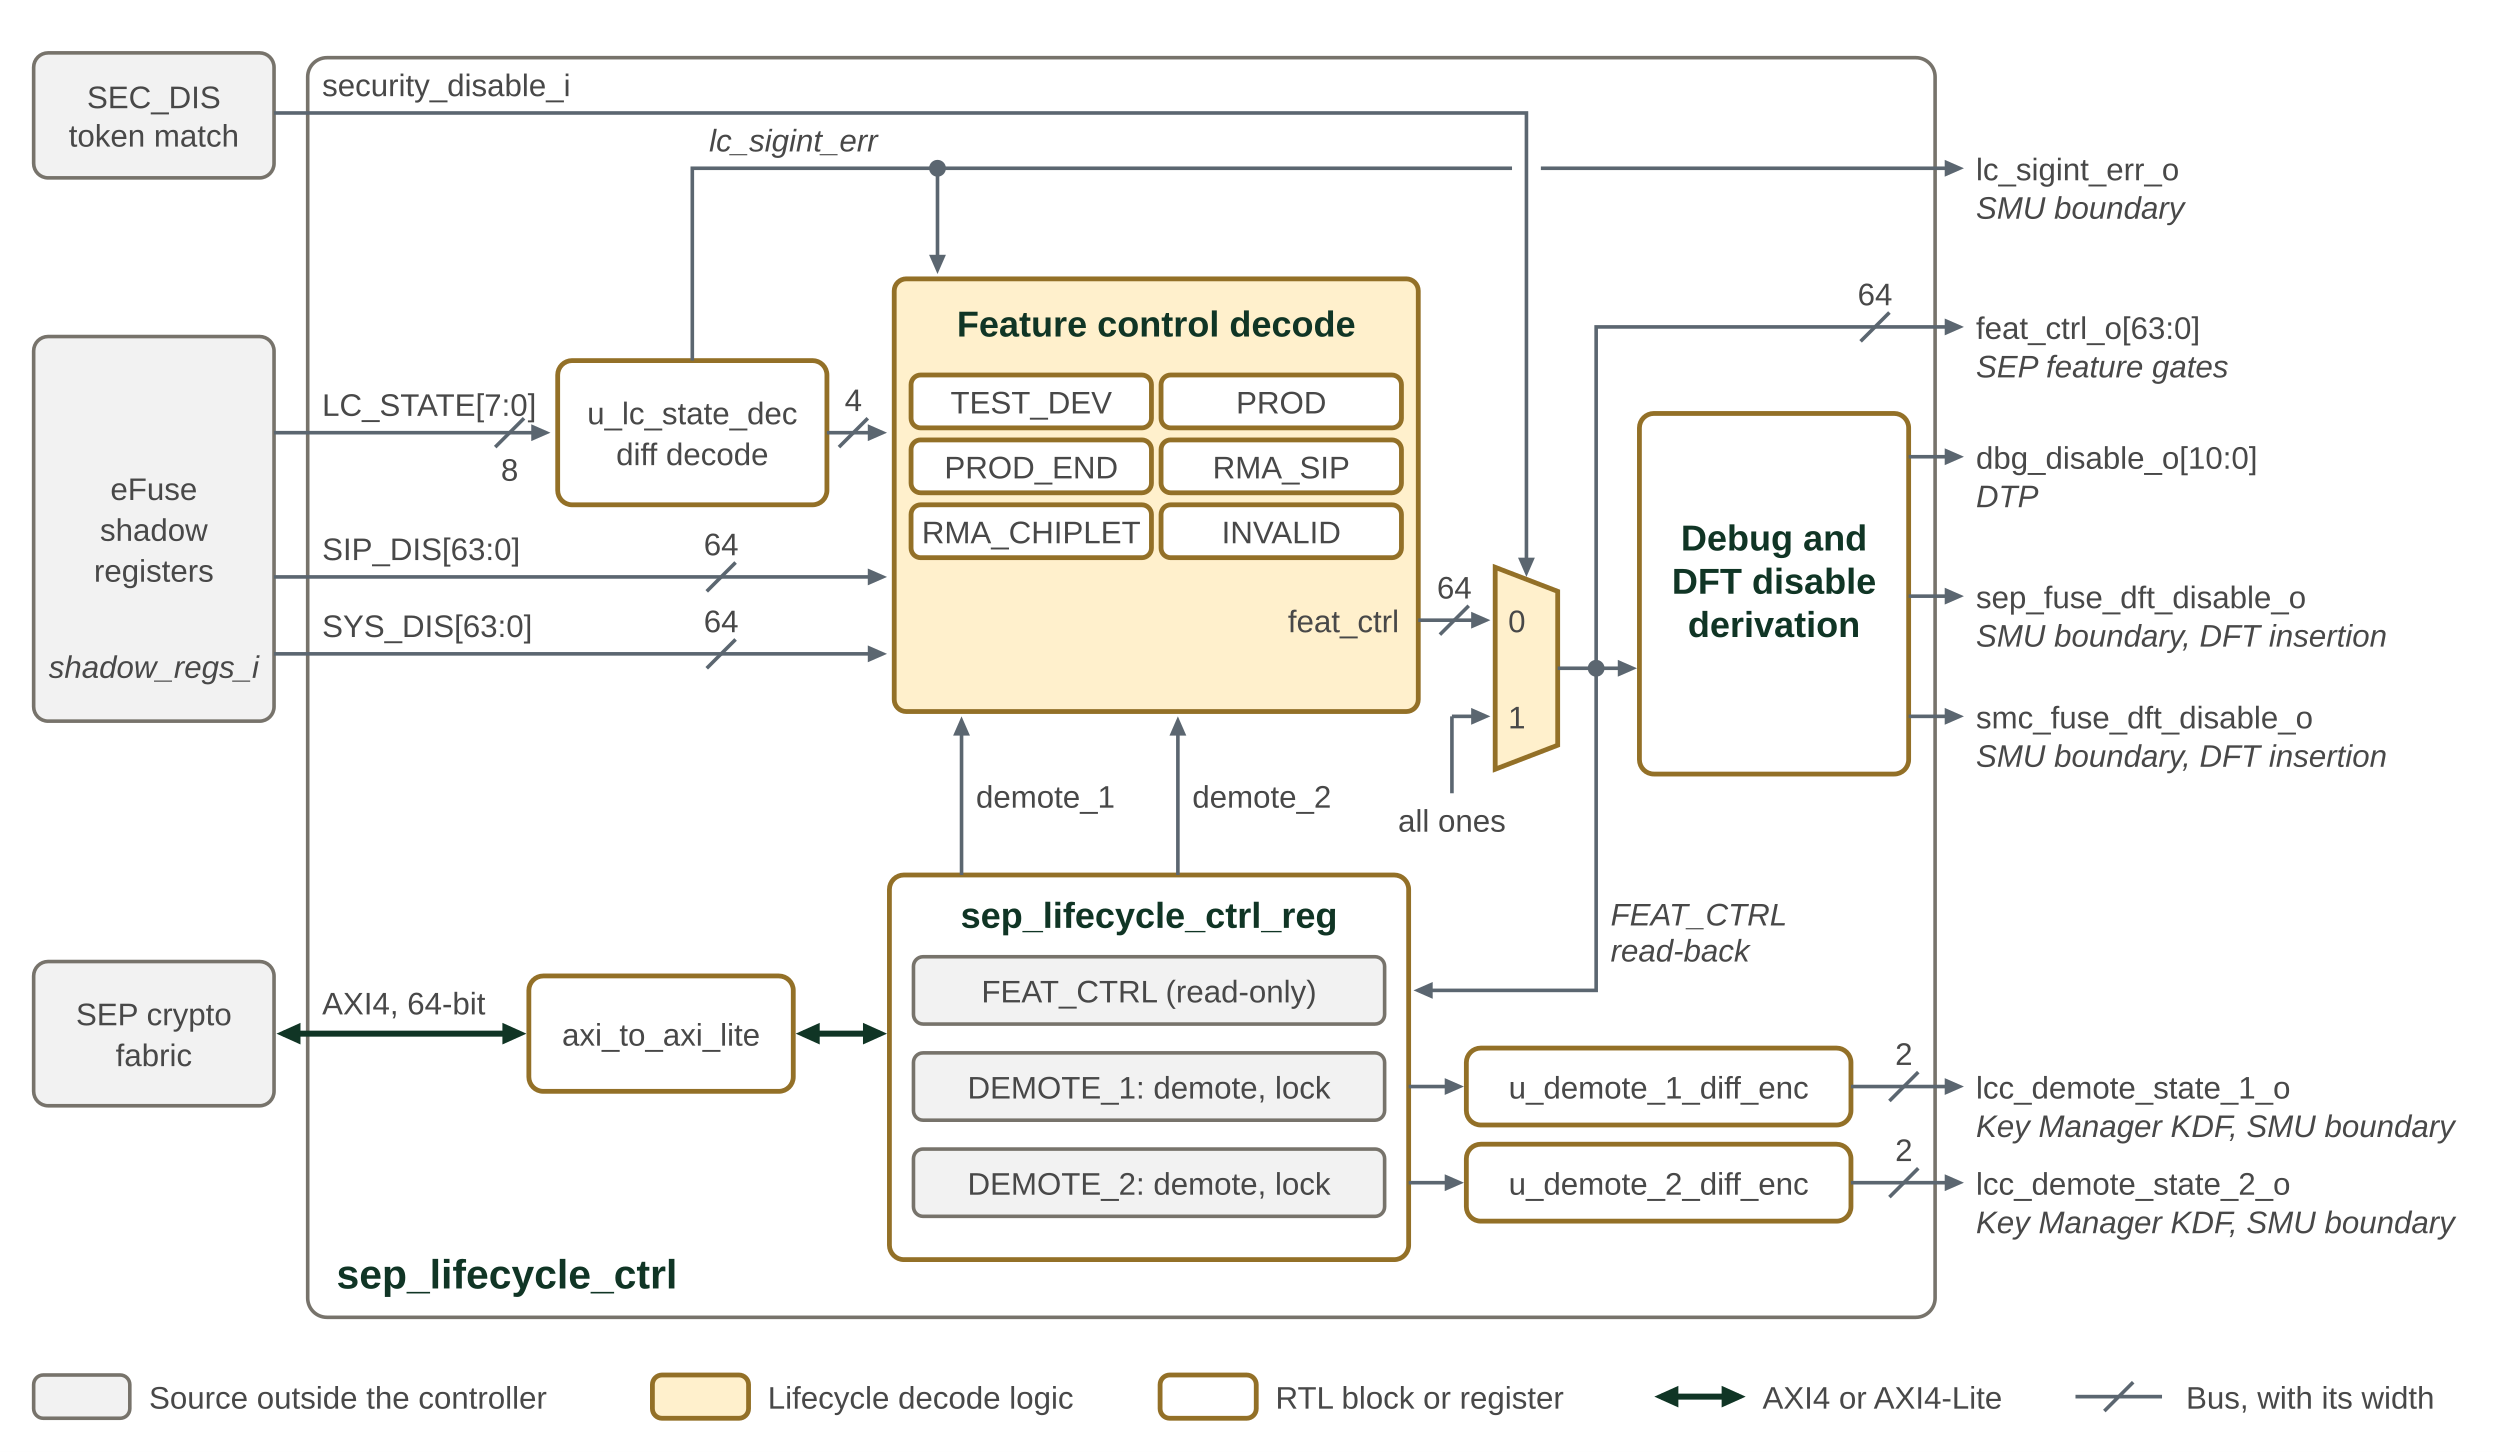
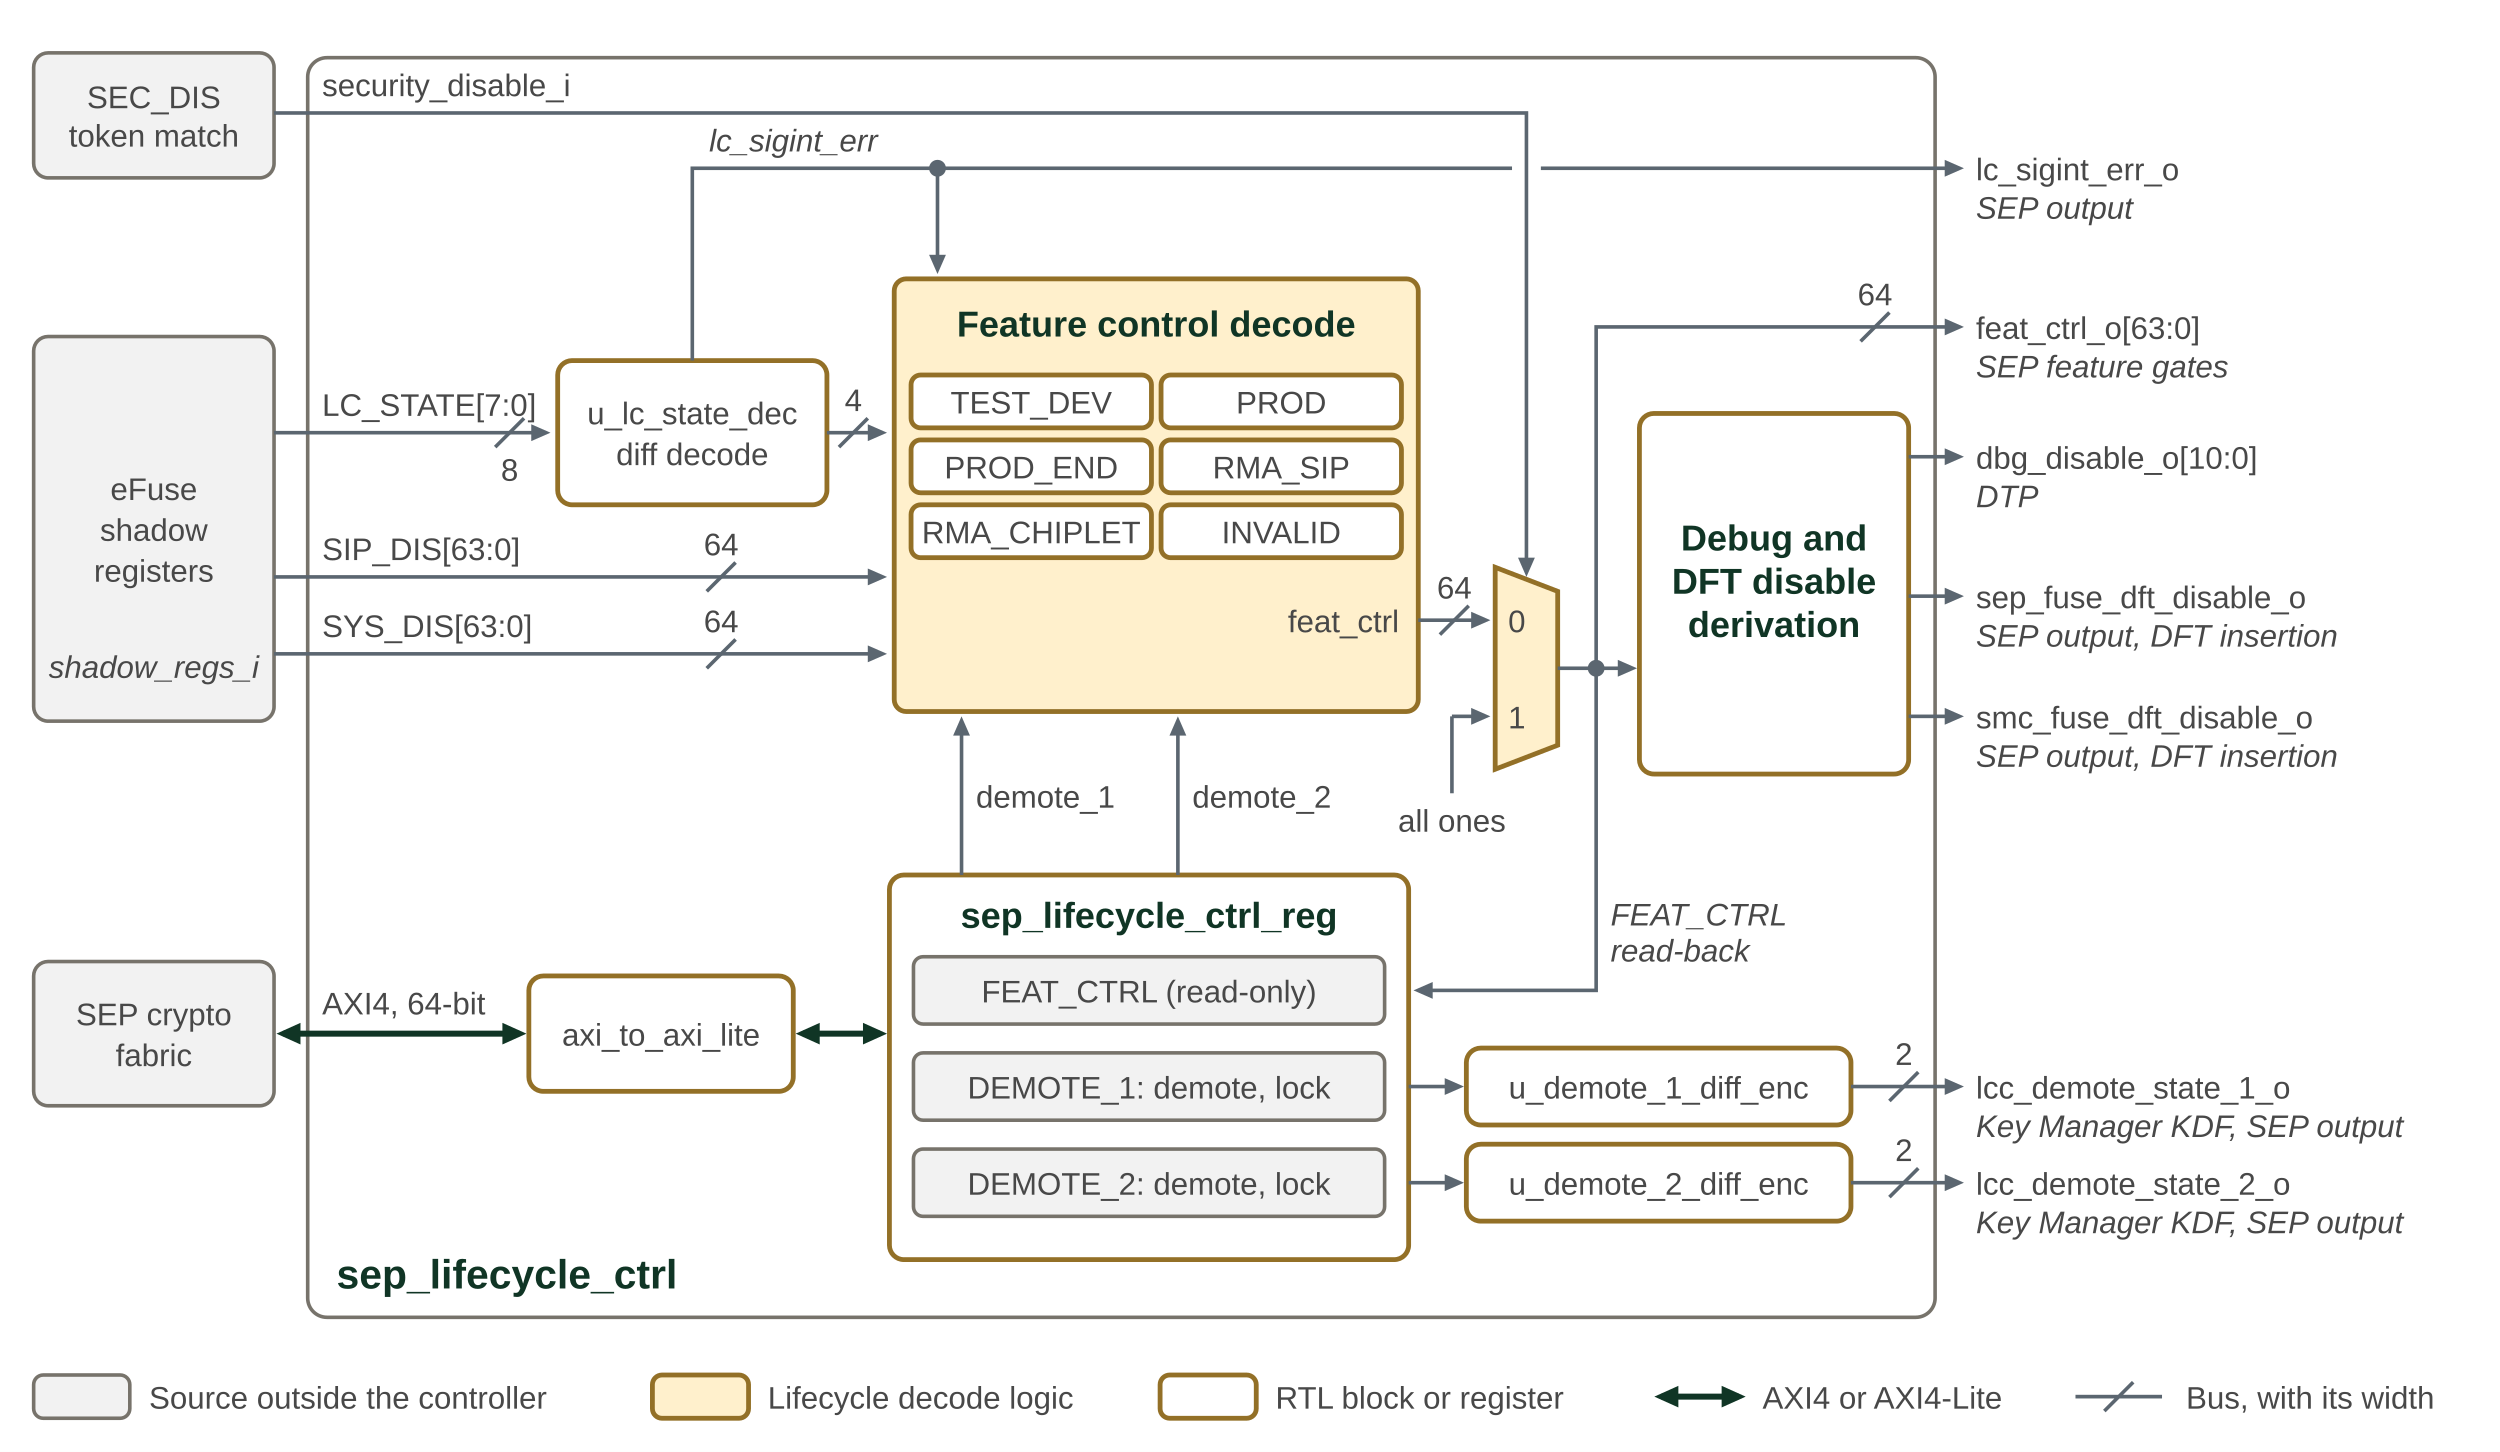
<svg xmlns="http://www.w3.org/2000/svg" width="1040" height="604" viewBox="0 0 1040 604" role="img" aria-labelledby="title desc">
  <defs>
    <marker id="ae" markerUnits="userSpaceOnUse" markerWidth="10" markerHeight="9" refX="7" refY="4.5" orient="auto">
      <path d="M0,0 L10,4.5 L0,9 Z" fill="#103525" />
    </marker>
    <marker id="as" markerUnits="userSpaceOnUse" markerWidth="10" markerHeight="9" refX="3" refY="4.5" orient="auto">
      <path d="M10,0 L0,4.5 L10,9 Z" fill="#103525" />
    </marker>
    <marker id="ge" markerUnits="userSpaceOnUse" markerWidth="8" markerHeight="7" refX="5" refY="3.5" orient="auto">
      <path d="M0,0 L8,3.5 L0,7 Z" fill="#5b6670" />
    </marker>
    <marker id="gs" markerUnits="userSpaceOnUse" markerWidth="8" markerHeight="7" refX="3" refY="3.5" orient="auto">
      <path d="M8,0 L0,3.5 L8,7 Z" fill="#5b6670" />
    </marker>
    <marker id="je" markerUnits="userSpaceOnUse" markerWidth="8" markerHeight="7" refX="5" refY="3.5" orient="auto">
      <path d="M0,0 L8,3.5 L0,7 Z" fill="#42759b" />
    </marker>
    <marker id="js" markerUnits="userSpaceOnUse" markerWidth="8" markerHeight="7" refX="3" refY="3.5" orient="auto">
      <path d="M8,0 L0,3.5 L8,7 Z" fill="#42759b" />
    </marker>
    <marker id="m-smu" markerUnits="userSpaceOnUse" markerWidth="8" markerHeight="7" refX="5" refY="3.5" orient="auto">
      <path d="M0,0 L8,3.5 L0,7 Z" fill="#103525" />
    </marker>
    <marker id="m-ref" markerUnits="userSpaceOnUse" markerWidth="8" markerHeight="7" refX="5" refY="3.5" orient="auto">
      <path d="M0,0 L8,3.5 L0,7 Z" fill="#2f7f79" />
    </marker>
    <marker id="m-per" markerUnits="userSpaceOnUse" markerWidth="8" markerHeight="7" refX="5" refY="3.5" orient="auto">
      <path d="M0,0 L8,3.5 L0,7 Z" fill="#937027" />
    </marker>
    <marker id="m-tel" markerUnits="userSpaceOnUse" markerWidth="8" markerHeight="7" refX="5" refY="3.5" orient="auto">
      <path d="M0,0 L8,3.5 L0,7 Z" fill="#664488" />
    </marker>
    <marker id="m-wdt" markerUnits="userSpaceOnUse" markerWidth="8" markerHeight="7" refX="5" refY="3.5" orient="auto">
      <path d="M0,0 L8,3.5 L0,7 Z" fill="#77736b" />
    </marker>
    <marker id="m-rosc" markerUnits="userSpaceOnUse" markerWidth="8" markerHeight="7" refX="5" refY="3.5" orient="auto">
      <path d="M0,0 L8,3.5 L0,7 Z" fill="#336633" />
    </marker>
    <marker id="m-jtag" markerUnits="userSpaceOnUse" markerWidth="8" markerHeight="7" refX="5" refY="3.5" orient="auto">
      <path d="M0,0 L8,3.5 L0,7 Z" fill="#42759b" />
    </marker>
    <marker id="m-spi" markerUnits="userSpaceOnUse" markerWidth="8" markerHeight="7" refX="5" refY="3.5" orient="auto">
      <path d="M0,0 L8,3.5 L0,7 Z" fill="#5b6670" />
    </marker>
    <marker id="m-slate" markerUnits="userSpaceOnUse" markerWidth="8" markerHeight="7" refX="5" refY="3.5" orient="auto">
      <path d="M0,0 L8,3.5 L0,7 Z" fill="#5b6670" />
    </marker>
    <marker id="m-pg" markerUnits="userSpaceOnUse" markerWidth="8" markerHeight="7" refX="5" refY="3.5" orient="auto">
      <path d="M0,0 L8,3.5 L0,7 Z" fill="#336633" />
    </marker>
    <style>
text { font-family: Arial, sans-serif; font-size: 15px; fill: #484848; }
.t { fill: #484848; }
.b { font-size: 17px; font-weight: bold; fill: #103525; }
.bs { font-size: 15px; font-weight: bold; fill: #103525; }
.h { font-size: 22px; font-weight: bold; fill: #103525; }
.s { font-size: 13px; fill: #484848; }
.si { font-size: 13px; font-style: italic; fill: #484848; }
.pmt { font-size: 12px; font-weight: bold; fill: #ffffff; }
.pst { font-size: 12px; font-weight: bold; fill: #103525; }
.pjt { font-size: 12px; font-weight: bold; fill: #1d4b6e; }
.pct { font-size: 12px; font-weight: bold; fill: #1f5c57; }
.pm { fill: #103525; stroke: #103525; stroke-width: 1.2; }
.ps { fill: #ffffff; stroke: #103525; stroke-width: 1.2; }
.pj { fill: #e8f3ff; stroke: #42759b; stroke-width: 1.2; }
.pc { fill: #d9f0ee; stroke: #2f7f79; stroke-width: 1.2; }
.smu { fill: #ffffff; stroke: #77736b; stroke-width: 1.5; }
.network { fill: #e8f0e8; stroke: #336633; stroke-width: 2; }
.fabric { fill: #fff0cc; stroke: #937027; stroke-width: 2; }
.core { fill: #ffffff; stroke: #937027; stroke-width: 2; }
.future { fill: #ffffff; stroke: #937027; stroke-width: 2; }
.nostroke { stroke: none; }
.fut { fill: none; stroke-dasharray: 7 5; }
.opt { stroke-dasharray: 7 5; }
.hatch { fill: none; stroke: #103525; stroke-opacity: 0.16; stroke-width: 1.2; }
.external { fill: #f2f2f2; stroke: #77736b; stroke-width: 1.5; }
.axi { fill: none; stroke: #103525; stroke-width: 2.5; marker-start: url(#as); marker-end: url(#ae); }
.axio { fill: none; stroke: #103525; stroke-width: 2.5; stroke-dasharray: 8 5; marker-start: url(#as); marker-end: url(#ae); }
.sig { fill: none; stroke: #5b6670; stroke-width: 1.5; marker-start: url(#gs); marker-end: url(#ge); }
.sigo { fill: none; stroke: #5b6670; stroke-width: 1.5; marker-end: url(#ge); }
.jtag { fill: none; stroke: #42759b; stroke-width: 1.8; marker-end: url(#je); }
.jtagb { fill: none; stroke: #42759b; stroke-width: 1.8; marker-start: url(#js); marker-end: url(#je); }
.sigplain { fill: none; stroke: #5b6670; stroke-width: 1.5; }
.n-smu { fill: none; stroke: #103525; stroke-width: 2.5; }
.a-smu { fill: none; stroke: #103525; stroke-width: 2.5; marker-end: url(#m-smu); }
.n-ref { fill: none; stroke: #2f7f79; stroke-width: 1.8; }
.a-ref { fill: none; stroke: #2f7f79; stroke-width: 1.8; marker-end: url(#m-ref); }
.n-per { fill: none; stroke: #937027; stroke-width: 1.8; }
.a-per { fill: none; stroke: #937027; stroke-width: 1.8; marker-end: url(#m-per); }
.n-tel { fill: none; stroke: #664488; stroke-width: 1.8; }
.a-tel { fill: none; stroke: #664488; stroke-width: 1.8; marker-end: url(#m-tel); }
.n-wdt { fill: none; stroke: #77736b; stroke-width: 1.8; }
.a-wdt { fill: none; stroke: #77736b; stroke-width: 1.8; marker-end: url(#m-wdt); }
.n-rosc { fill: none; stroke: #336633; stroke-width: 1.8; }
.a-rosc { fill: none; stroke: #336633; stroke-width: 1.8; marker-end: url(#m-rosc); }
.n-jtag { fill: none; stroke: #42759b; stroke-width: 1.8; }
.a-jtag { fill: none; stroke: #42759b; stroke-width: 1.8; marker-end: url(#m-jtag); }
.n-spi { fill: none; stroke: #5b6670; stroke-width: 1.8; }
.a-spi { fill: none; stroke: #5b6670; stroke-width: 1.8; marker-end: url(#m-spi); }
.n-slate { fill: none; stroke: #5b6670; stroke-width: 1.8; }
.a-slate { fill: none; stroke: #5b6670; stroke-width: 1.8; marker-end: url(#m-slate); }
.n-pg { fill: none; stroke: #336633; stroke-width: 1.8; }
.a-pg { fill: none; stroke: #336633; stroke-width: 1.8; marker-end: url(#m-pg); }
</style>
  </defs>
  <rect width="1040" height="604" fill="#ffffff" />
  <rect class="smu" x="128" y="24" width="677" height="524" rx="8" />
  <text class="b" x="140" y="536" text-anchor="start">sep_lifecycle_ctrl</text>
  <rect class="external" x="14" y="22" width="100" height="52" rx="6" />
  <text class="s" x="64" y="45" text-anchor="middle">SEC_DIS</text>
  <text class="s" x="64" y="61" text-anchor="middle">token match</text>
  <rect class="external" x="14" y="140" width="100" height="160" rx="6" />
  <text class="s" x="64" y="208" text-anchor="middle">eFuse</text>
  <text class="s" x="64" y="225" text-anchor="middle">shadow</text>
  <text class="s" x="64" y="242" text-anchor="middle">registers</text>
  <text class="si" x="64" y="282" text-anchor="middle">shadow_regs_i</text>
  <rect class="external" x="14" y="400" width="100" height="60" rx="6" />
  <text class="s" x="64" y="426.5" text-anchor="middle">SEP crypto</text>
  <text class="s" x="64" y="443.5" text-anchor="middle">fabric</text>
  <rect class="core" x="232" y="150" width="112" height="60" rx="6" />
  <text class="s" x="288" y="176.5" text-anchor="middle">u_lc_state_dec</text>
  <text class="s" x="288" y="193.5" text-anchor="middle">diff decode</text>
  <path class="sigo" d="M114,180 L226,180" />
  <text class="s" x="134" y="173" text-anchor="start">LC_STATE[7:0]</text>
  <path class="sigplain" d="M206,186 L218,174" />
  <text class="s" x="212" y="200" text-anchor="middle">8</text>
  <rect class="fabric" x="372" y="116" width="218" height="180" rx="5" />
  <text class="bs" x="481" y="140" text-anchor="middle">Feature control decode</text>
  <rect class="core" x="379" y="156" width="100" height="22" rx="4" />
  <text class="s" x="429" y="172" text-anchor="middle">TEST_DEV</text>
  <rect class="core" x="483" y="156" width="100" height="22" rx="4" />
  <text class="s" x="533" y="172" text-anchor="middle">PROD</text>
  <rect class="core" x="379" y="183" width="100" height="22" rx="4" />
  <text class="s" x="429" y="199" text-anchor="middle">PROD_END</text>
  <rect class="core" x="483" y="183" width="100" height="22" rx="4" />
  <text class="s" x="533" y="199" text-anchor="middle">RMA_SIP</text>
  <rect class="core" x="379" y="210" width="100" height="22" rx="4" />
  <text class="s" x="429" y="226" text-anchor="middle">RMA_CHIPLET</text>
  <rect class="core" x="483" y="210" width="100" height="22" rx="4" />
  <text class="s" x="533" y="226" text-anchor="middle">INVALID</text>
  <text class="s" x="582" y="263" text-anchor="end">feat_ctrl</text>
  <path class="sigo" d="M344,180 L366,180" />
  <path class="sigplain" d="M349,186 L361,174" />
  <text class="s" x="355" y="171" text-anchor="middle">4</text>
  <path class="sigplain" d="M288,150 L288,70 L629,70" />
  <path class="sigo" d="M641,70 L814,70" />
  <circle cx="390" cy="70" r="3.5" fill="#5b6670" />
  <path class="sigo" d="M390,70 L390,111" />
  <text class="si" x="295" y="63" text-anchor="start">lc_sigint_err</text>
  <path class="sigo" d="M114,240 L366,240" />
  <text class="s" x="134" y="233" text-anchor="start">SIP_DIS[63:0]</text>
  <path class="sigplain" d="M294,246 L306,234" />
  <text class="s" x="300" y="231" text-anchor="middle">64</text>
  <path class="sigo" d="M114,272 L366,272" />
  <text class="s" x="134" y="265" text-anchor="start">SYS_DIS[63:0]</text>
  <path class="sigplain" d="M294,278 L306,266" />
  <text class="s" x="300" y="263" text-anchor="middle">64</text>
  <path class="fabric" d="M622,236 L648,246 L648,310 L622,320 Z" />
  <text class="s" x="631" y="263" text-anchor="middle">0</text>
  <text class="s" x="631" y="303" text-anchor="middle">1</text>
  <path class="sigo" d="M590,258 L617,258" />
  <path class="sigplain" d="M599,264 L611,252" />
  <text class="s" x="605" y="249" text-anchor="middle">64</text>
  <path class="sigo" d="M604,298 L617,298" />
  <path class="sigplain" d="M604,330 L604,298" />
  <text class="s" x="604" y="346" text-anchor="middle">all ones</text>
  <path class="sigo" d="M114,47 L635,47 L635,237" />
  <text class="s" x="134" y="40" text-anchor="start">security_disable_i</text>
  <path class="sigplain" d="M648,278 L664,278" />
  <circle cx="664" cy="278" r="3.5" fill="#5b6670" />
  <path class="sigo" d="M664,278 L664,136 L814,136" />
  <path class="sigplain" d="M774,142 L786,130" />
  <text class="s" x="780" y="127" text-anchor="middle">64</text>
  <path class="sigo" d="M664,278 L678,278" />
  <path class="sigo" d="M664,278 L664,412 L591,412" />
  <text class="si" x="670" y="385" text-anchor="start">FEAT_CTRL</text>
  <text class="si" x="670" y="400" text-anchor="start">read-back</text>
  <rect class="core" x="682" y="172" width="112" height="150" rx="6" />
  <text class="bs" x="738" y="229" text-anchor="middle">Debug and</text>
  <text class="bs" x="738" y="247" text-anchor="middle">DFT disable</text>
  <text class="bs" x="738" y="265" text-anchor="middle">derivation</text>
  <path class="sigo" d="M794,190 L814,190" />
  <path class="sigo" d="M794,248 L814,248" />
  <path class="sigo" d="M794,298 L814,298" />
  <path class="axi" d="M118,430 L216,430" />
  <text class="s" x="134" y="422" text-anchor="start">AXI4, 64-bit</text>
  <rect class="core" x="220" y="406" width="110" height="48" rx="6" />
  <text class="s" x="275" y="435" text-anchor="middle">axi_to_axi_lite</text>
  <path class="axi" d="M334,430 L366,430" />
  <rect class="core" x="370" y="364" width="216" height="160" rx="6" />
  <text class="bs" x="478" y="386" text-anchor="middle">sep_lifecycle_ctrl_reg</text>
  <rect class="external" x="380" y="398" width="196" height="28" rx="4" />
  <text class="s" x="478" y="417" text-anchor="middle">FEAT_CTRL (read-only)</text>
  <rect class="external" x="380" y="438" width="196" height="28" rx="4" />
  <text class="s" x="478" y="457" text-anchor="middle">DEMOTE_1: demote, lock</text>
  <rect class="external" x="380" y="478" width="196" height="28" rx="4" />
  <text class="s" x="478" y="497" text-anchor="middle">DEMOTE_2: demote, lock</text>
  <path class="sigo" d="M400,364 L400,301" />
  <text class="s" x="406" y="336" text-anchor="start">demote_1</text>
  <path class="sigo" d="M490,364 L490,301" />
  <text class="s" x="496" y="336" text-anchor="start">demote_2</text>
  <path class="sigo" d="M586,452 L606,452" />
  <rect class="core" x="610" y="436" width="160" height="32" rx="6" />
  <text class="s" x="690" y="457" text-anchor="middle">u_demote_1_diff_enc</text>
  <path class="sigo" d="M770,452 L814,452" />
  <path class="sigplain" d="M786,458 L798,446" />
  <text class="s" x="792" y="443" text-anchor="middle">2</text>
  <path class="sigo" d="M586,492 L606,492" />
  <rect class="core" x="610" y="476" width="160" height="32" rx="6" />
  <text class="s" x="690" y="497" text-anchor="middle">u_demote_2_diff_enc</text>
  <path class="sigo" d="M770,492 L814,492" />
  <path class="sigplain" d="M786,498 L798,486" />
  <text class="s" x="792" y="483" text-anchor="middle">2</text>
  <text class="s" x="822" y="75" text-anchor="start">lc_sigint_err_o</text>
-   <text class="si" x="822" y="91" text-anchor="start">SMU boundary</text>
+   <text class="si" x="822" y="91" text-anchor="start">SEP output</text>
  <text class="s" x="822" y="141" text-anchor="start">feat_ctrl_o[63:0]</text>
  <text class="si" x="822" y="157" text-anchor="start">SEP feature gates</text>
  <text class="s" x="822" y="195" text-anchor="start">dbg_disable_o[10:0]</text>
  <text class="si" x="822" y="211" text-anchor="start">DTP</text>
  <text class="s" x="822" y="253" text-anchor="start">sep_fuse_dft_disable_o</text>
-   <text class="si" x="822" y="269" text-anchor="start">SMU boundary, DFT insertion</text>
+   <text class="si" x="822" y="269" text-anchor="start">SEP output, DFT insertion</text>
  <text class="s" x="822" y="303" text-anchor="start">smc_fuse_dft_disable_o</text>
-   <text class="si" x="822" y="319" text-anchor="start">SMU boundary, DFT insertion</text>
+   <text class="si" x="822" y="319" text-anchor="start">SEP output, DFT insertion</text>
  <text class="s" x="822" y="457" text-anchor="start">lcc_demote_state_1_o</text>
-   <text class="si" x="822" y="473" text-anchor="start">Key Manager KDF, SMU boundary</text>
+   <text class="si" x="822" y="473" text-anchor="start">Key Manager KDF, SEP output</text>
  <text class="s" x="822" y="497" text-anchor="start">lcc_demote_state_2_o</text>
-   <text class="si" x="822" y="513" text-anchor="start">Key Manager KDF, SMU boundary</text>
+   <text class="si" x="822" y="513" text-anchor="start">Key Manager KDF, SEP output</text>
  <rect class="external" x="14" y="572" width="40" height="18" rx="4" />
  <text class="s" x="62" y="586" text-anchor="start">Source outside the controller</text>
  <rect class="fabric" x="271.4" y="572" width="40" height="18" rx="4" />
  <text class="s" x="319.4" y="586" text-anchor="start">Lifecycle decode logic</text>
  <rect class="core" x="482.6" y="572" width="40" height="18" rx="4" />
  <text class="s" x="530.6" y="586" text-anchor="start">RTL block or register</text>
  <path class="axi" d="M691.2,581 L723.2,581" />
  <text class="s" x="733.2" y="586" text-anchor="start">AXI4 or AXI4-Lite</text>
  <path class="sigplain" d="M863.4,581 L899.4,581 M875.4,587 L887.4,575" />
  <text class="s" x="909.4" y="586" text-anchor="start">Bus, with its width</text>
</svg>
